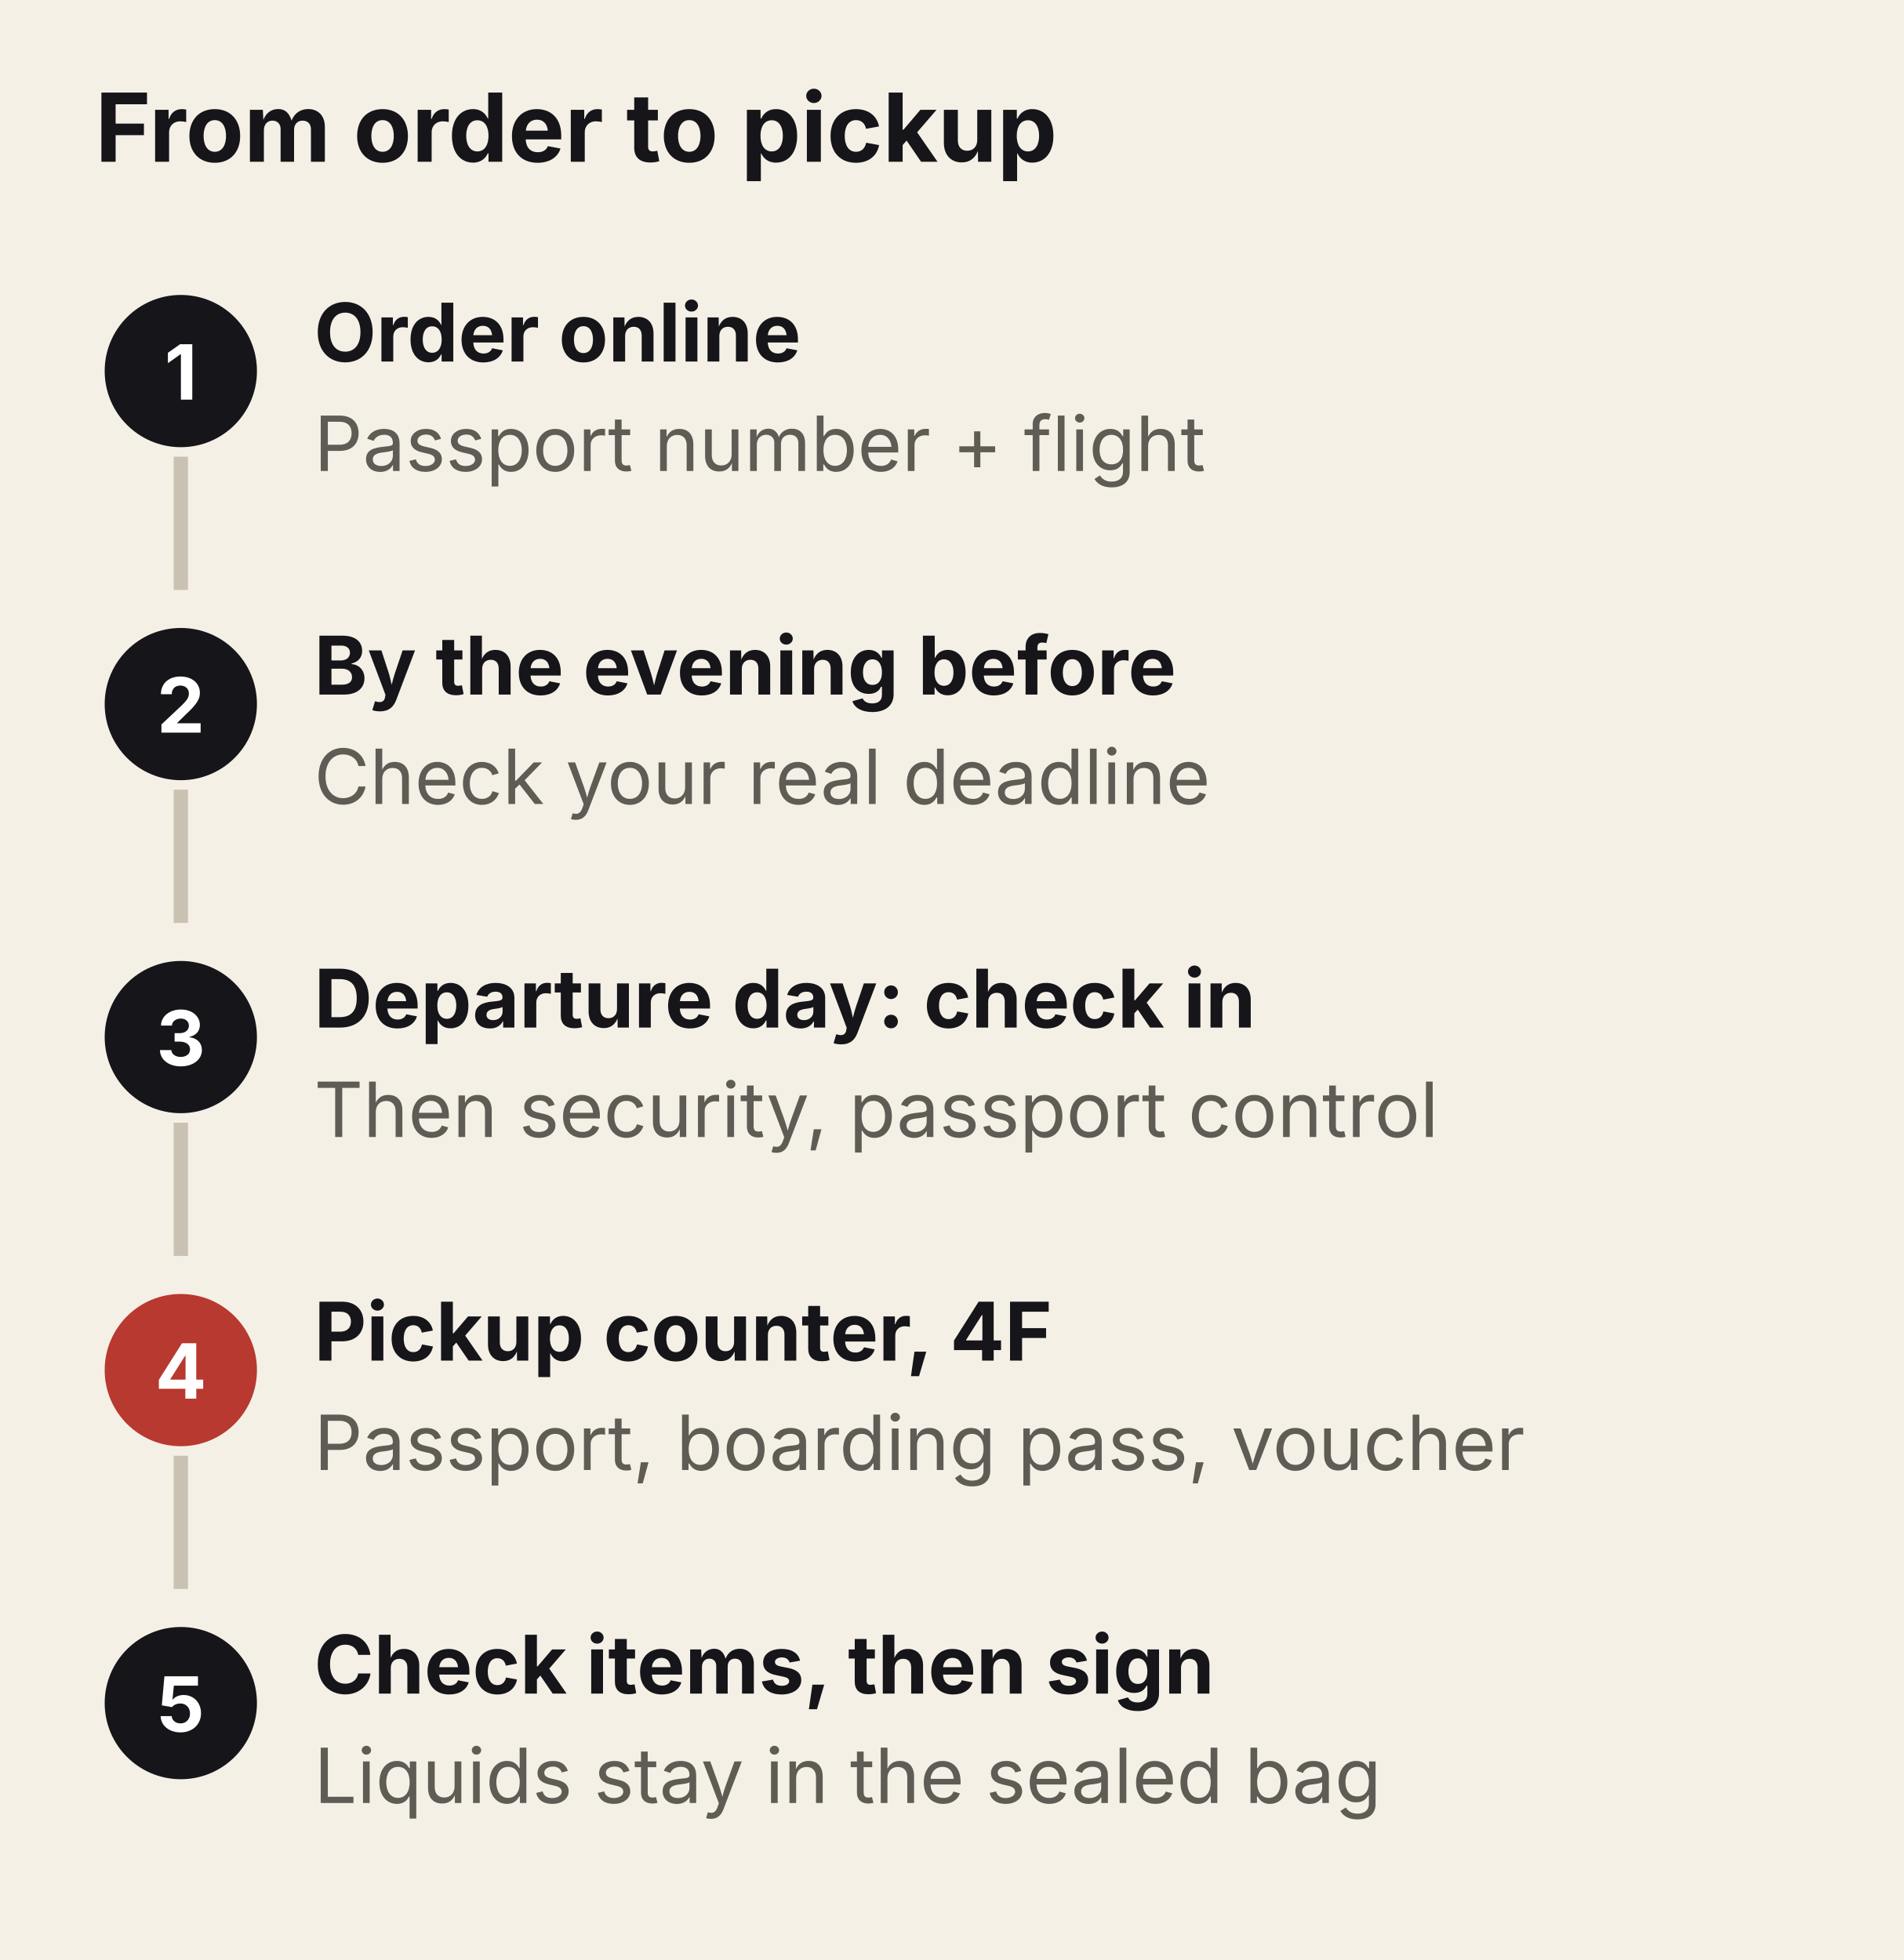
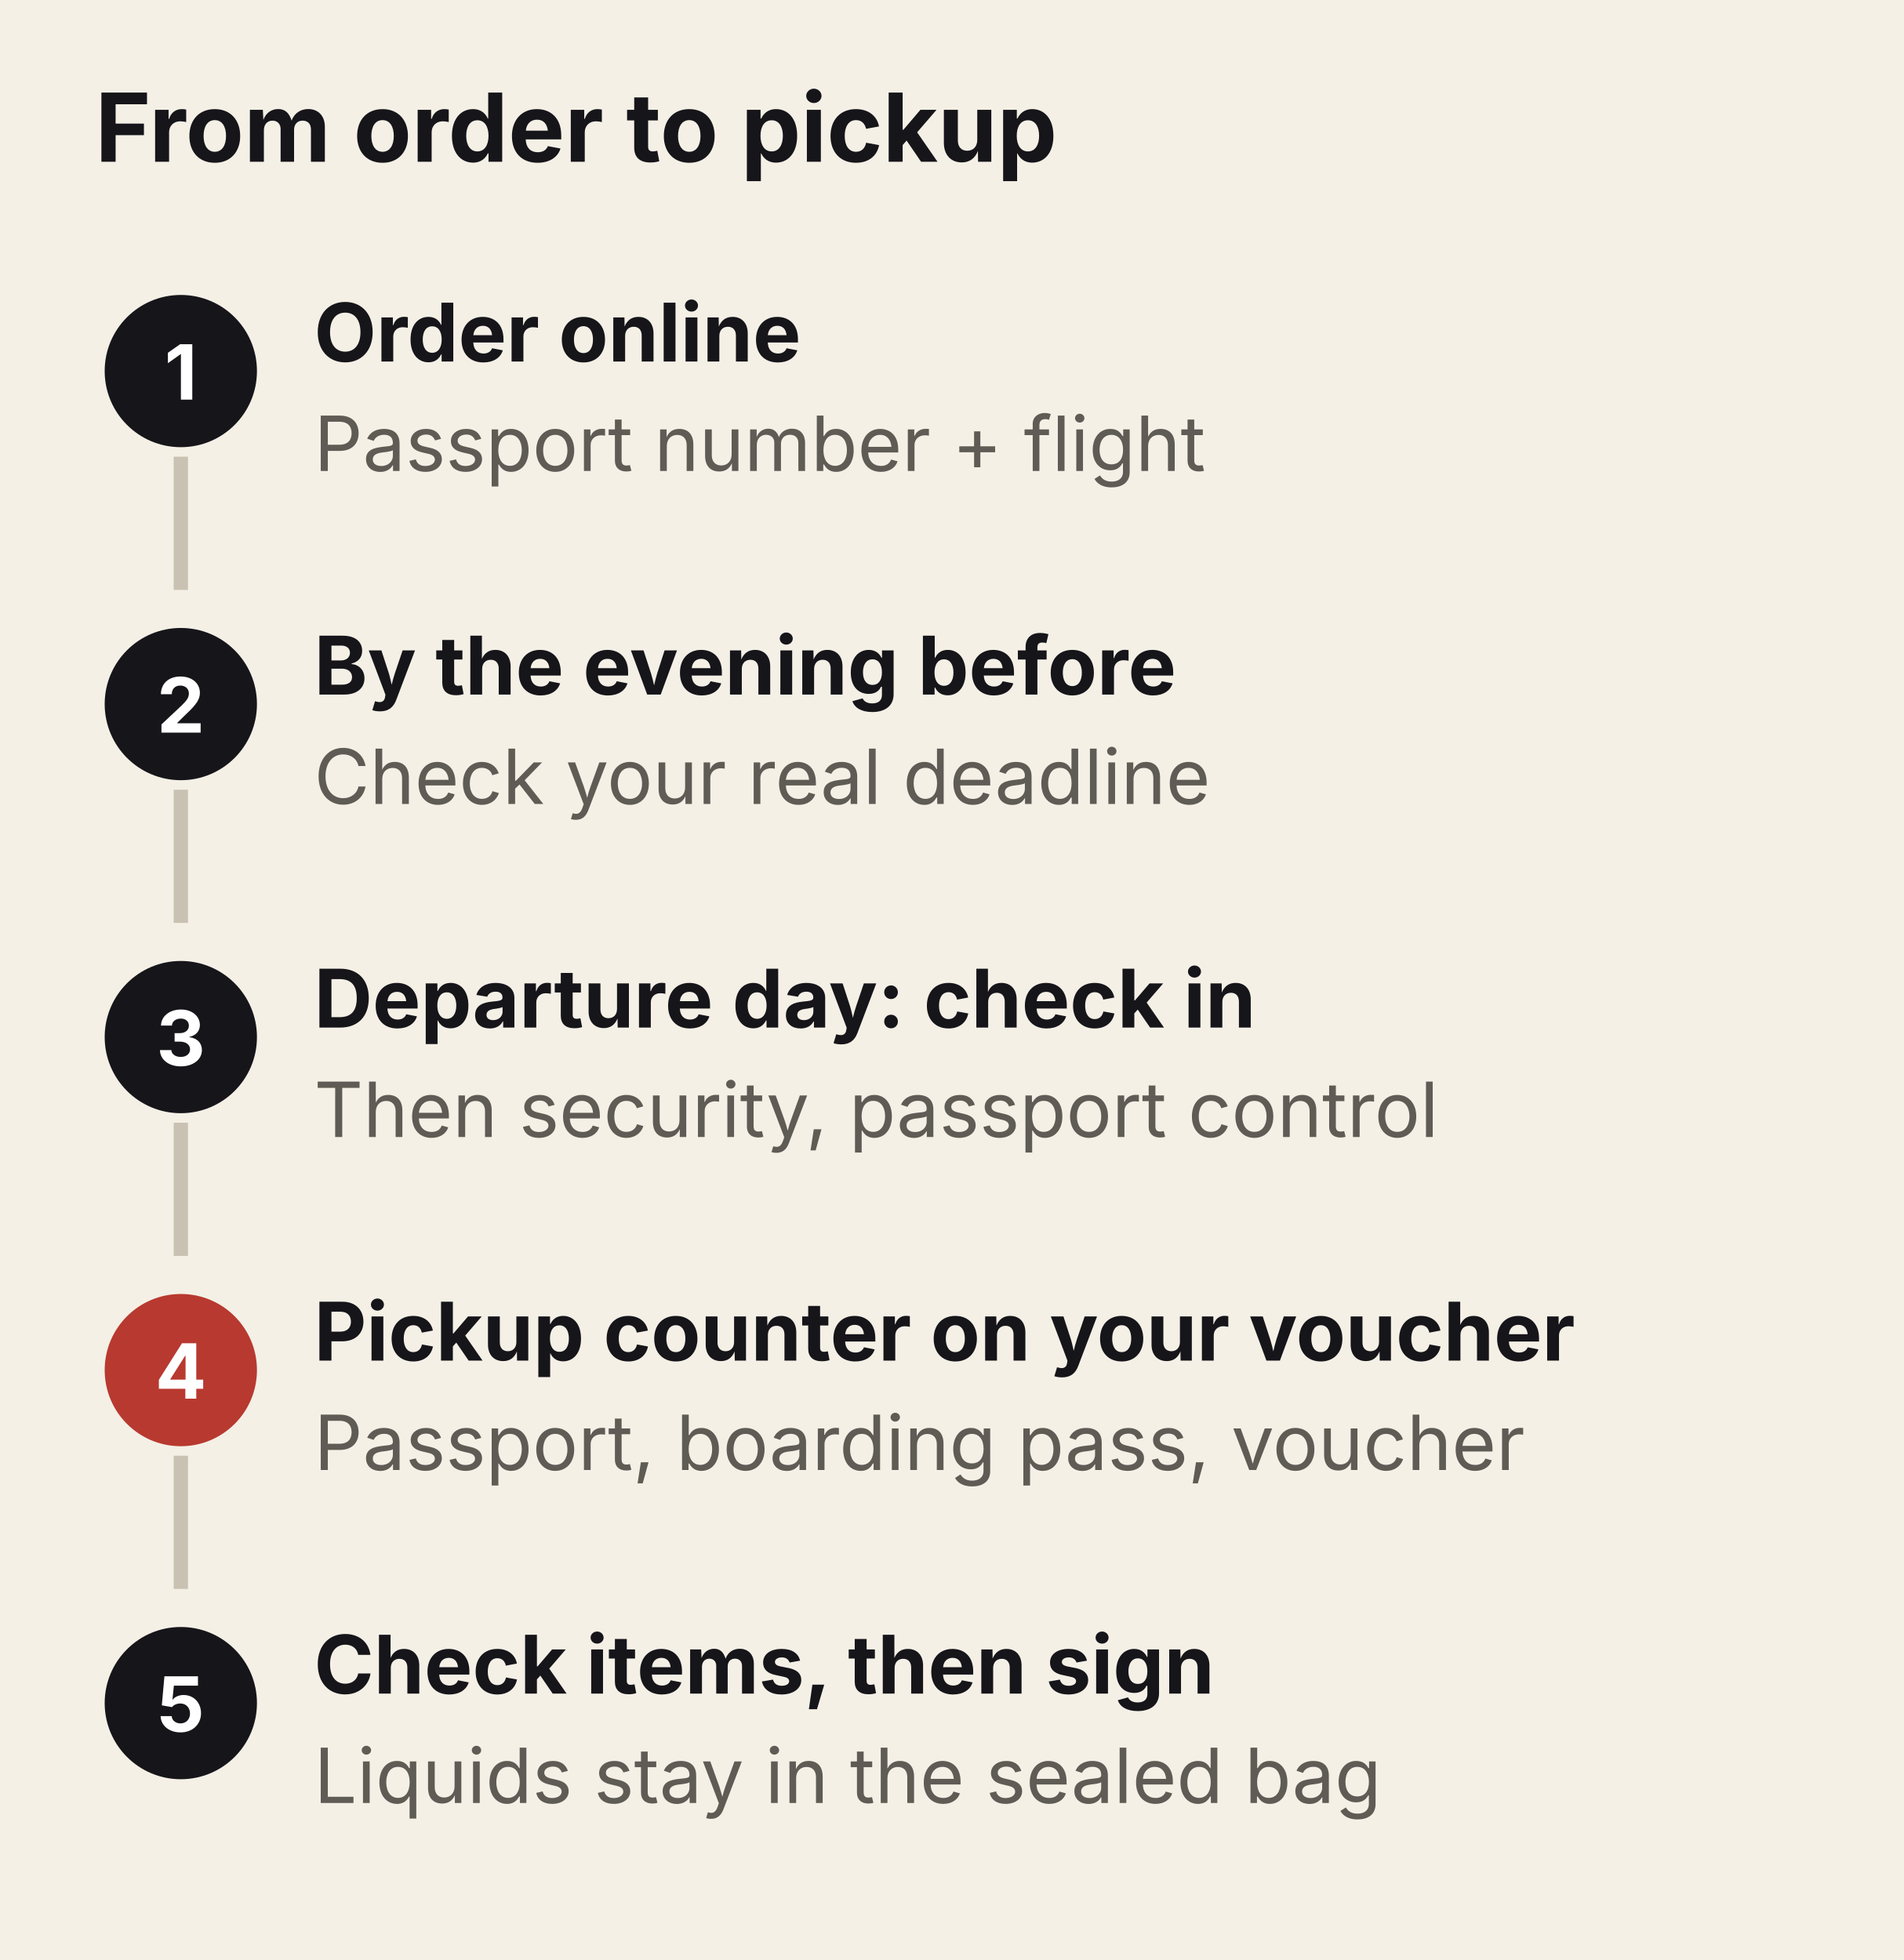
<svg xmlns="http://www.w3.org/2000/svg" viewBox="0 0 400 412" role="img" aria-label="From order to pickup" font-family="system-ui, -apple-system, &quot;Noto Sans KR&quot;, &quot;Noto Sans JP&quot;, &quot;Noto Sans TC&quot;, sans-serif">
  <rect width="400" height="412" fill="#f4f0e6" />
  <text x="20" y="34" font-size="20" font-weight="700" fill="#16151a" text-anchor="start">From order to pickup</text>
  <circle cx="38" cy="78" r="16" fill="#16151a" />
  <text x="38" y="84" font-size="16" font-weight="700" fill="#ffffff" text-anchor="middle">1</text>
  <text x="66" y="76" font-size="17" font-weight="700" fill="#16151a" text-anchor="start">Order online</text>
  <text x="66" y="99" font-size="16" font-weight="400" fill="#5f5b55" text-anchor="start">Passport number + flight</text>
  <line x1="38" y1="96" x2="38" y2="124" stroke="#c9c1b2" stroke-width="3" />
  <circle cx="38" cy="148" r="16" fill="#16151a" />
  <text x="38" y="154" font-size="16" font-weight="700" fill="#ffffff" text-anchor="middle">2</text>
  <text x="66" y="146" font-size="17" font-weight="700" fill="#16151a" text-anchor="start">By the evening before</text>
  <text x="66" y="169" font-size="16" font-weight="400" fill="#5f5b55" text-anchor="start">Check your real deadline</text>
  <line x1="38" y1="166" x2="38" y2="194" stroke="#c9c1b2" stroke-width="3" />
  <circle cx="38" cy="218" r="16" fill="#16151a" />
  <text x="38" y="224" font-size="16" font-weight="700" fill="#ffffff" text-anchor="middle">3</text>
  <text x="66" y="216" font-size="17" font-weight="700" fill="#16151a" text-anchor="start">Departure day: check in</text>
  <text x="66" y="239" font-size="16" font-weight="400" fill="#5f5b55" text-anchor="start">Then security, passport control</text>
  <line x1="38" y1="236" x2="38" y2="264" stroke="#c9c1b2" stroke-width="3" />
  <circle cx="38" cy="288" r="16" fill="#b8392f" />
  <text x="38" y="294" font-size="16" font-weight="700" fill="#ffffff" text-anchor="middle">4</text>
-   <text x="66" y="286" font-size="17" font-weight="700" fill="#16151a" text-anchor="start">Pickup counter, 4F</text>
+   <text x="66" y="286" font-size="17" font-weight="700" fill="#16151a" text-anchor="start">Pickup counter on your voucher</text>
  <text x="66" y="309" font-size="16" font-weight="400" fill="#5f5b55" text-anchor="start">Passport, boarding pass, voucher</text>
  <line x1="38" y1="306" x2="38" y2="334" stroke="#c9c1b2" stroke-width="3" />
  <circle cx="38" cy="358" r="16" fill="#16151a" />
  <text x="38" y="364" font-size="16" font-weight="700" fill="#ffffff" text-anchor="middle">5</text>
  <text x="66" y="356" font-size="17" font-weight="700" fill="#16151a" text-anchor="start">Check items, then sign</text>
  <text x="66" y="379" font-size="16" font-weight="400" fill="#5f5b55" text-anchor="start">Liquids stay in the sealed bag</text>
</svg>
